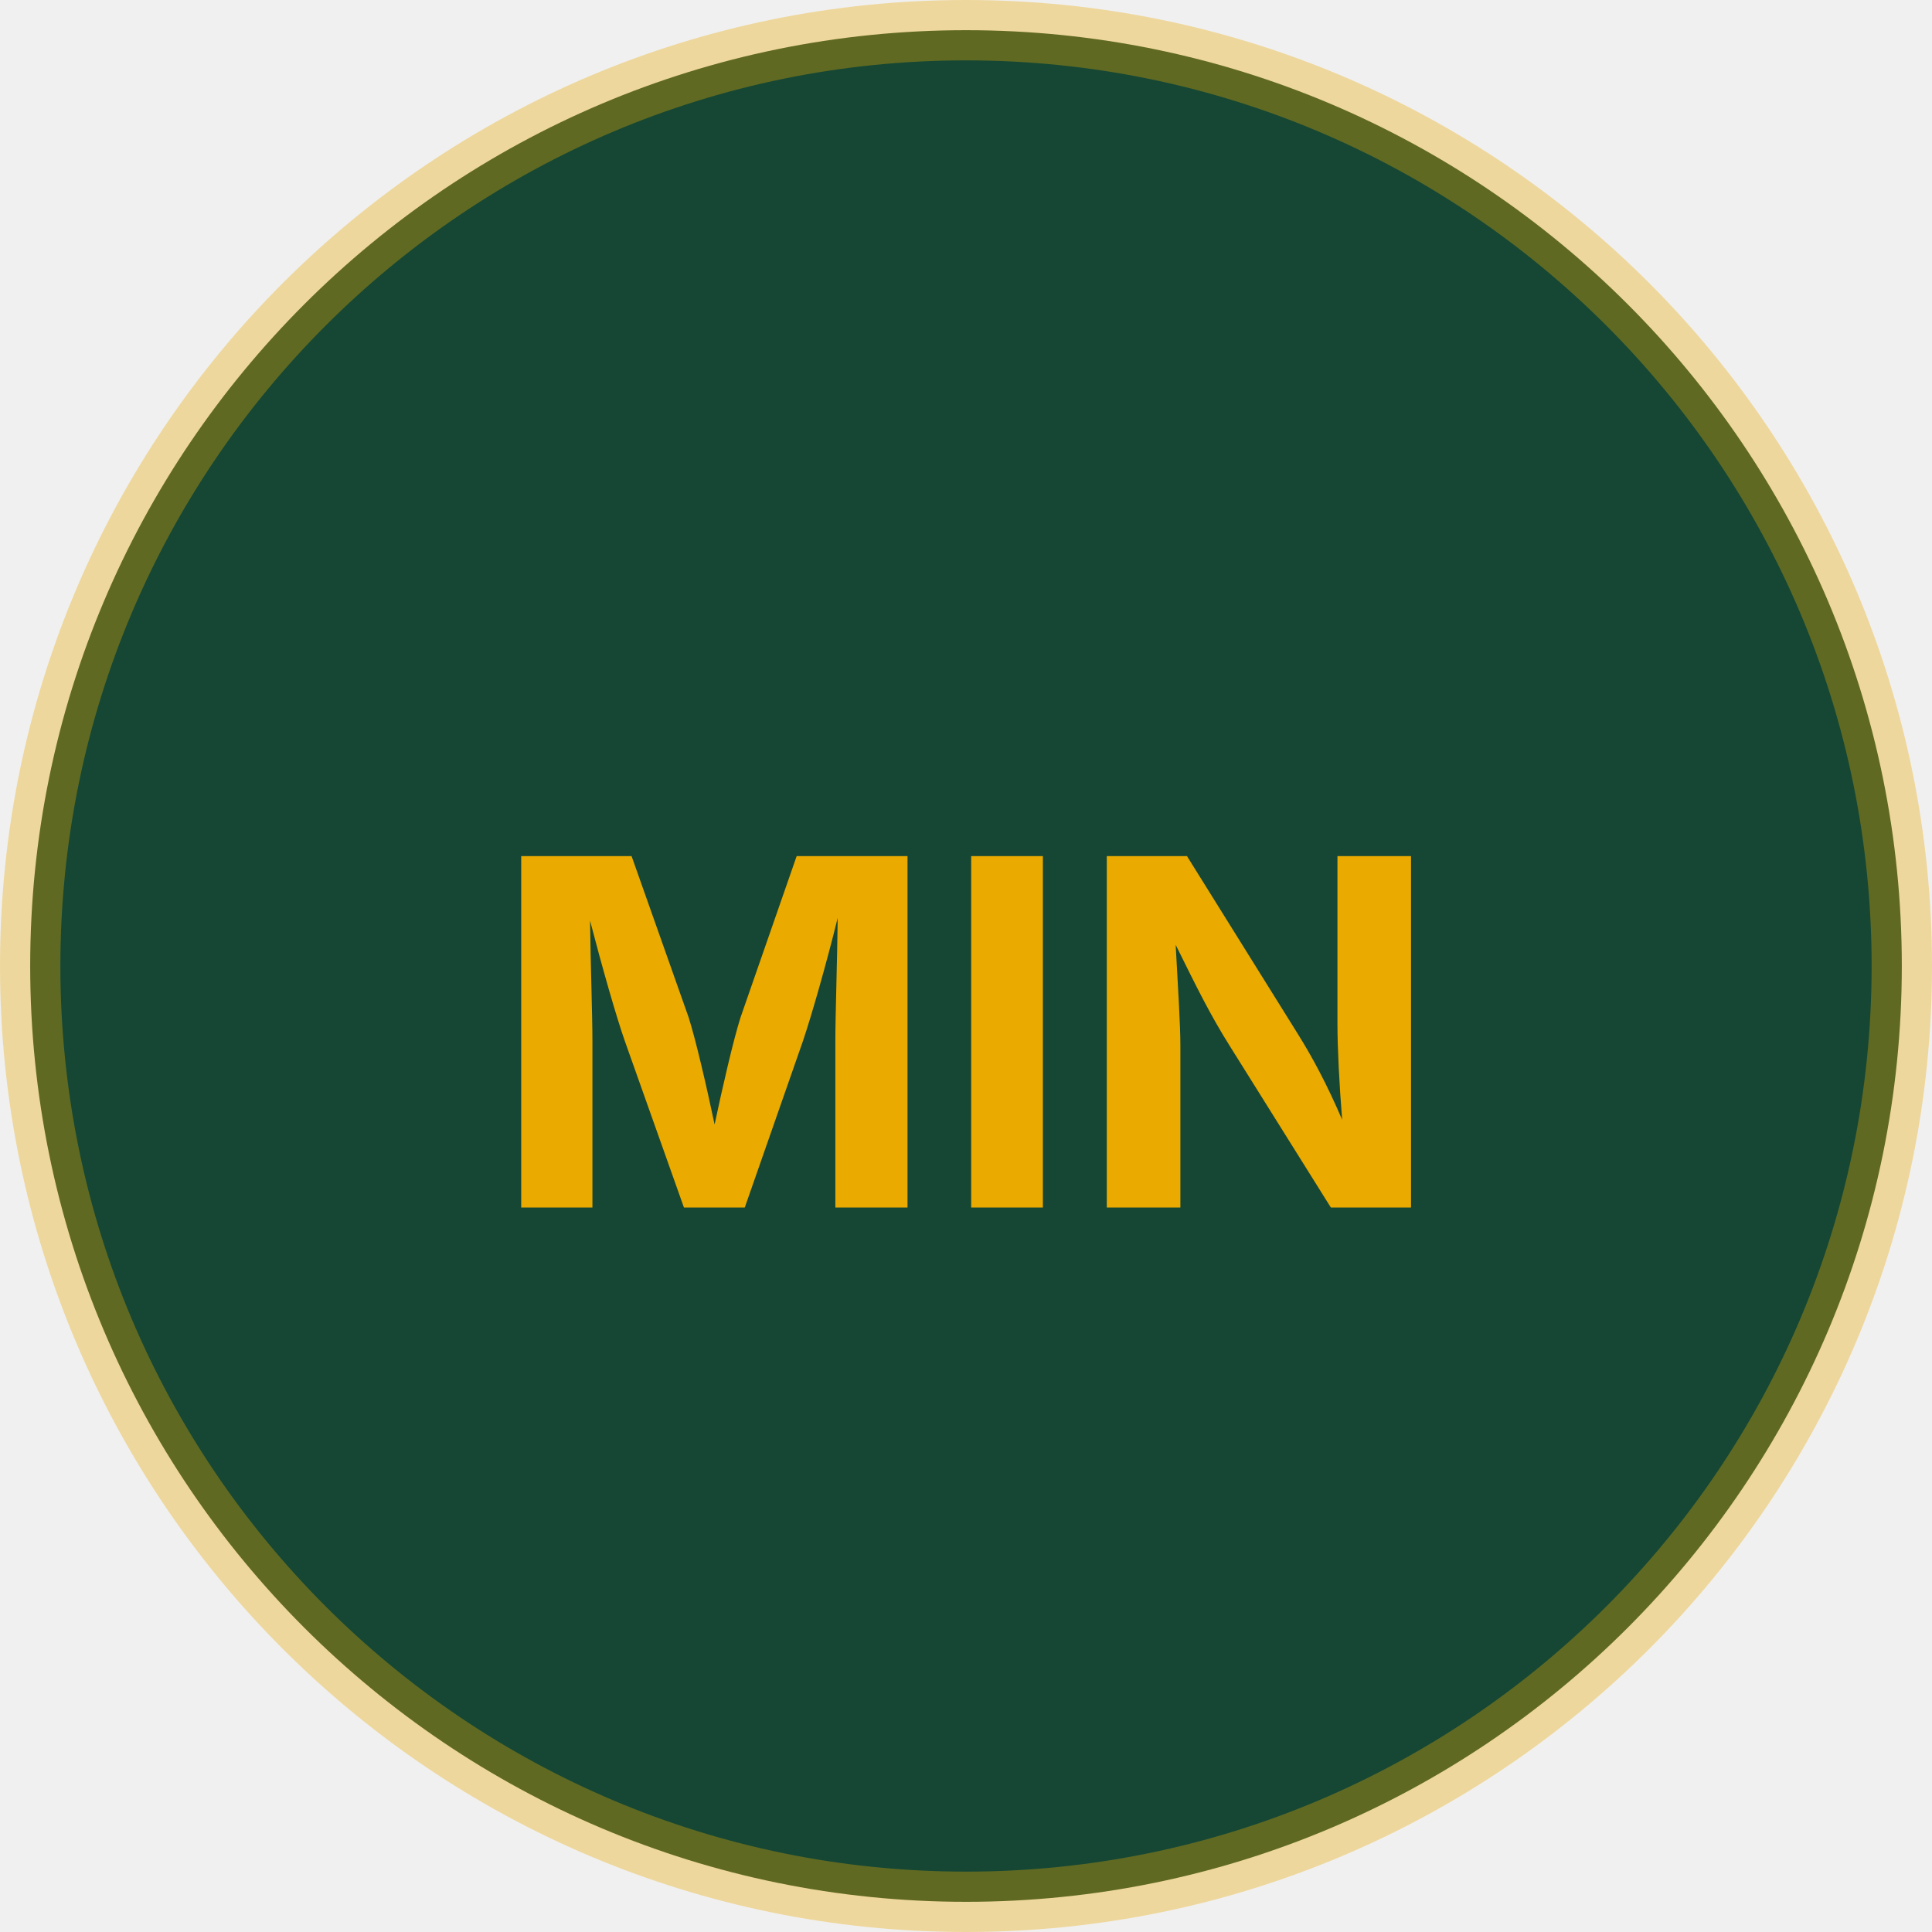
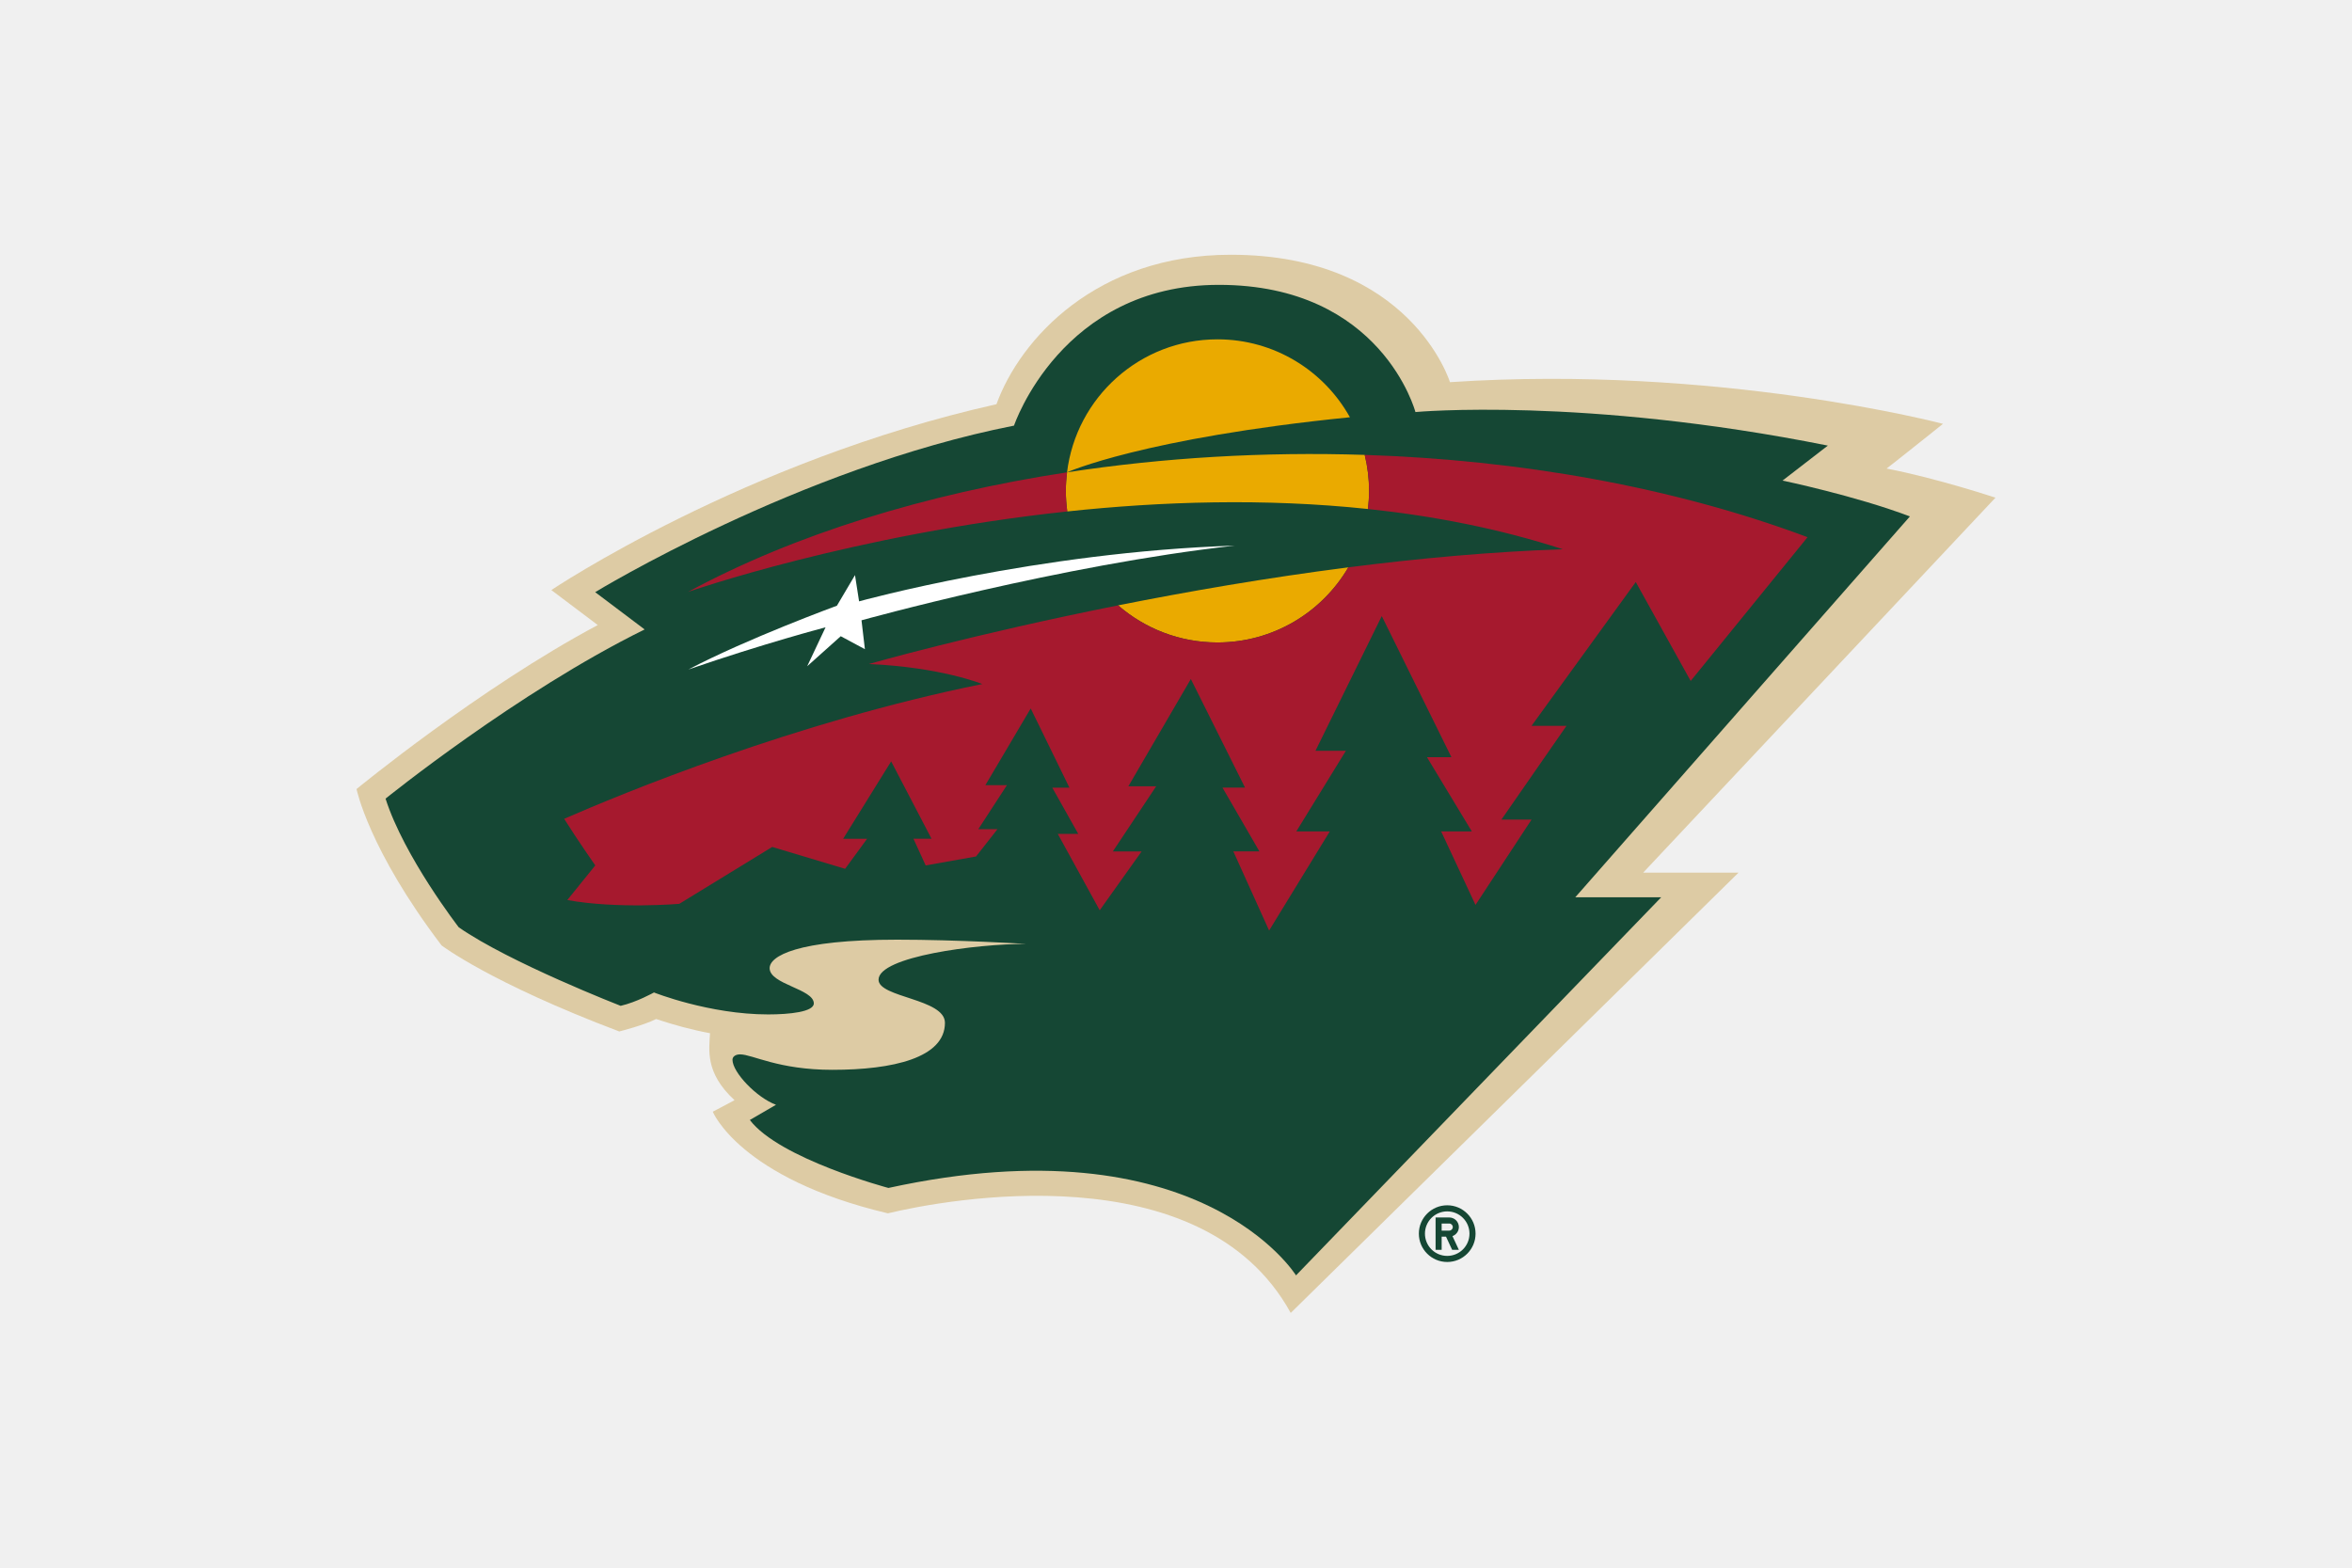
- <svg xmlns="http://www.w3.org/2000/svg" viewBox="0 0 64 64" role="img" aria-label="Minnesota Wild">
-   <circle cx="32" cy="32" r="31" fill="#154734" />
-   <circle cx="32" cy="32" r="31" fill="none" stroke="rgba(234,170,0,0.35)" stroke-width="2" />
-   <text x="32" y="40" text-anchor="middle" font-family="system-ui,-apple-system,sans-serif" font-size="16" font-weight="700" fill="#EAAA00">MIN</text>
+ <svg xmlns="http://www.w3.org/2000/svg" viewBox="0 0 960 640">
+   <path fill="#154734" d="M590.7 492.055c-6.388 0-11.575 5.179-11.575 11.572 0 6.386 5.187 11.572 11.575 11.572s11.568-5.186 11.568-11.571c0-6.395-5.179-11.574-11.568-11.574m0 20.661a9.1 9.1 0 0 1-6.429-2.66 9.07 9.07 0 0 1-2.66-6.43 9.08 9.08 0 0 1 9.089-9.083c5.022 0 9.087 4.061 9.087 9.083s-4.065 9.09-9.087 9.09m4.755-11.772c0-.515-.102-1.026-.3-1.5a3.9 3.9 0 0 0-2.125-2.123 3.9 3.9 0 0 0-1.502-.297h-5.575v13.21h2.478v-5.365h1.779l2.504 5.364h2.741l-2.614-5.594a3.93 3.93 0 0 0 1.893-1.433 3.93 3.93 0 0 0 .721-2.262m-3.927 1.445h-3.097v-2.891h3.097a1.45 1.45 0 0 1 1.448 1.447 1.45 1.45 0 0 1-1.448 1.444" />
+   <path fill="#ddcba4" d="M814.47 203.177s-23.828-7.933-44.448-11.897c.253-.046 23.032-18.25 23.032-18.25s-91.882-24.271-201.231-17.01c0 0-15.927-52.02-89.455-52.02-54.713 0-85.942 34.3-95.652 61.015-103.16 23.092-181.681 75.874-181.681 75.874l18.951 14.285c-48.541 25.866-98.456 66.947-98.456 66.947s4.895 24.624 34.704 63.84c0 0 19.96 15.269 72.53 35.127 0 0 10.055-2.534 15.047-5.076 7.213 2.41 14.655 4.443 21.987 5.787-.298 6.619-2.211 16.097 10.013 27.347l-8.884 4.71s10.977 27.191 71.47 41.48c23.099-5.57 128.171-25.435 164.43 40.663l182.789-179.76h-38.925z" />
+   <path fill="#154734" d="M779.552 210.83c-22.245-8.438-51.985-14.636-51.985-14.636l18.493-14.28c-99.9-20.015-168.331-13.698-168.331-13.698s-13.695-51.927-80.241-51.927c-64.335 0-83.604 57.466-83.604 57.466-88.068 17.357-170.954 67.991-170.954 67.991l20.19 15.222c-51.934 25.553-105.75 69.072-105.75 69.072 7.612 23.801 29.887 52.538 29.887 52.538 20.684 14.392 66.07 32.05 66.07 32.05 6.536-1.496 13.598-5.459 13.598-5.459s22.55 8.964 46.614 8.964c8.794 0 18.63-1.057 18.63-4.494 0-5.935-18.031-7.745-18.031-14.388 0-4.841 10.838-11.635 52.042-11.635 24.673 0 52.604 1.723 52.604 1.723-20.311 0-60.193 5.163-60.193 14.627 0 7.333 27.1 7.716 27.1 17.594 0 14.298-21.221 19.19-45.941 19.19-22.136 0-32.635-6.309-37.67-6.309-1.927 0-3.105.96-3.105 2.204 0 5.14 9.864 15.475 17.76 18.374l-10.676 6.203c11.977 15.856 56.565 27.752 56.565 27.752 127.21-27.757 166.358 35.694 166.358 35.694l149.05-154.347h-35.07z" />
+   <path fill="#eaaa00" d="M557.024 185.707c-40.988-1.337-82.148 1.097-121.497 7.116a63 63 0 0 0-.485 7.58c0 2.85.216 5.647.58 8.395 38.301-4.089 80.521-5.473 122.718-1.003.287-2.43.459-4.89.459-7.391 0-5.068-.629-9.98-1.775-14.697m-60.098 76.575c22.776 0 42.671-12.33 53.415-30.664-33.584 4.302-65.749 9.898-93.962 15.518 10.872 9.427 25.027 15.146 40.547 15.146m0-123.75c-31.607 0-57.659 23.695-61.399 54.29 0 0 31.033-13.976 115.457-22.479-10.563-18.974-30.808-31.811-54.059-31.811z" />
+   <path fill="#a6192e" d="M557.024 185.707a62.2 62.2 0 0 1 1.774 14.697c0 2.5-.171 4.962-.458 7.39 26.847 2.838 53.696 8.041 79.536 16.431-29.154.993-58.865 3.722-87.535 7.392-10.744 18.336-30.639 30.664-53.416 30.664-15.518 0-29.674-5.717-40.546-15.145-59.767 11.916-101.755 23.942-101.755 23.942 29.59 1.317 46.31 8.177 46.31 8.177-76.474 15.46-147.574 44.936-170.663 55.02 5.515 8.773 12.702 19.028 12.702 19.028l-11.421 14.129c20.414 3.714 45.713 1.553 45.713 1.553l37.923-23.225 29.758 8.927 8.971-12.263h-9.775l19.597-31.598 16.476 31.584h-7.38l4.991 10.893 20.56-3.654 8.756-11.152h-7.828l11.685-17.963H402.2l18.499-31.312 15.803 32.335-7-.004L440.1 340.42h-8.357l17.121 31.193 17.106-24.026h-11.744l17.687-26.599H460.56l25.5-43.777 22.117 44.331h-9.204l15.073 26.035h-10.645l14.605 32.307 24.758-40.457h-13.662l20.229-32.908h-12.413l27.072-55.014 28.432 57.618h-9.982l18.304 30.296h-12.516l14.017 30.015 22.873-34.834h-12.3l26.558-38.28h-14.258l42.544-58.715 22.412 40.39 47.702-58.694c-54.961-20.562-117.635-31.533-180.752-33.594m-121.983 14.697c0-2.568.184-5.095.486-7.581-57.512 8.794-111.163 25.255-154.689 48.82 0 0 67.179-23.491 154.784-32.845a64 64 0 0 1-.581-8.394" />
+   <path fill="#fff" d="M504.038 222.747c-80.757 2.608-153.375 22.752-153.392 22.752-.555-3.602-1.103-7.087-1.666-10.71-2.502 4.233-4.881 8.289-7.381 12.487-.008 0-36.533 13.387-60.623 26.042 30.912-10.657 55.985-17.223 55.985-17.223a1503 1503 0 0 1-7.492 15.89c4.637-4.139 9.058-8.102 13.695-12.253 3.322 1.771 6.5 3.508 9.857 5.296-.471-3.95-.91-7.79-1.386-11.793.012-.008 81.486-22.662 152.403-30.489" />
</svg>
